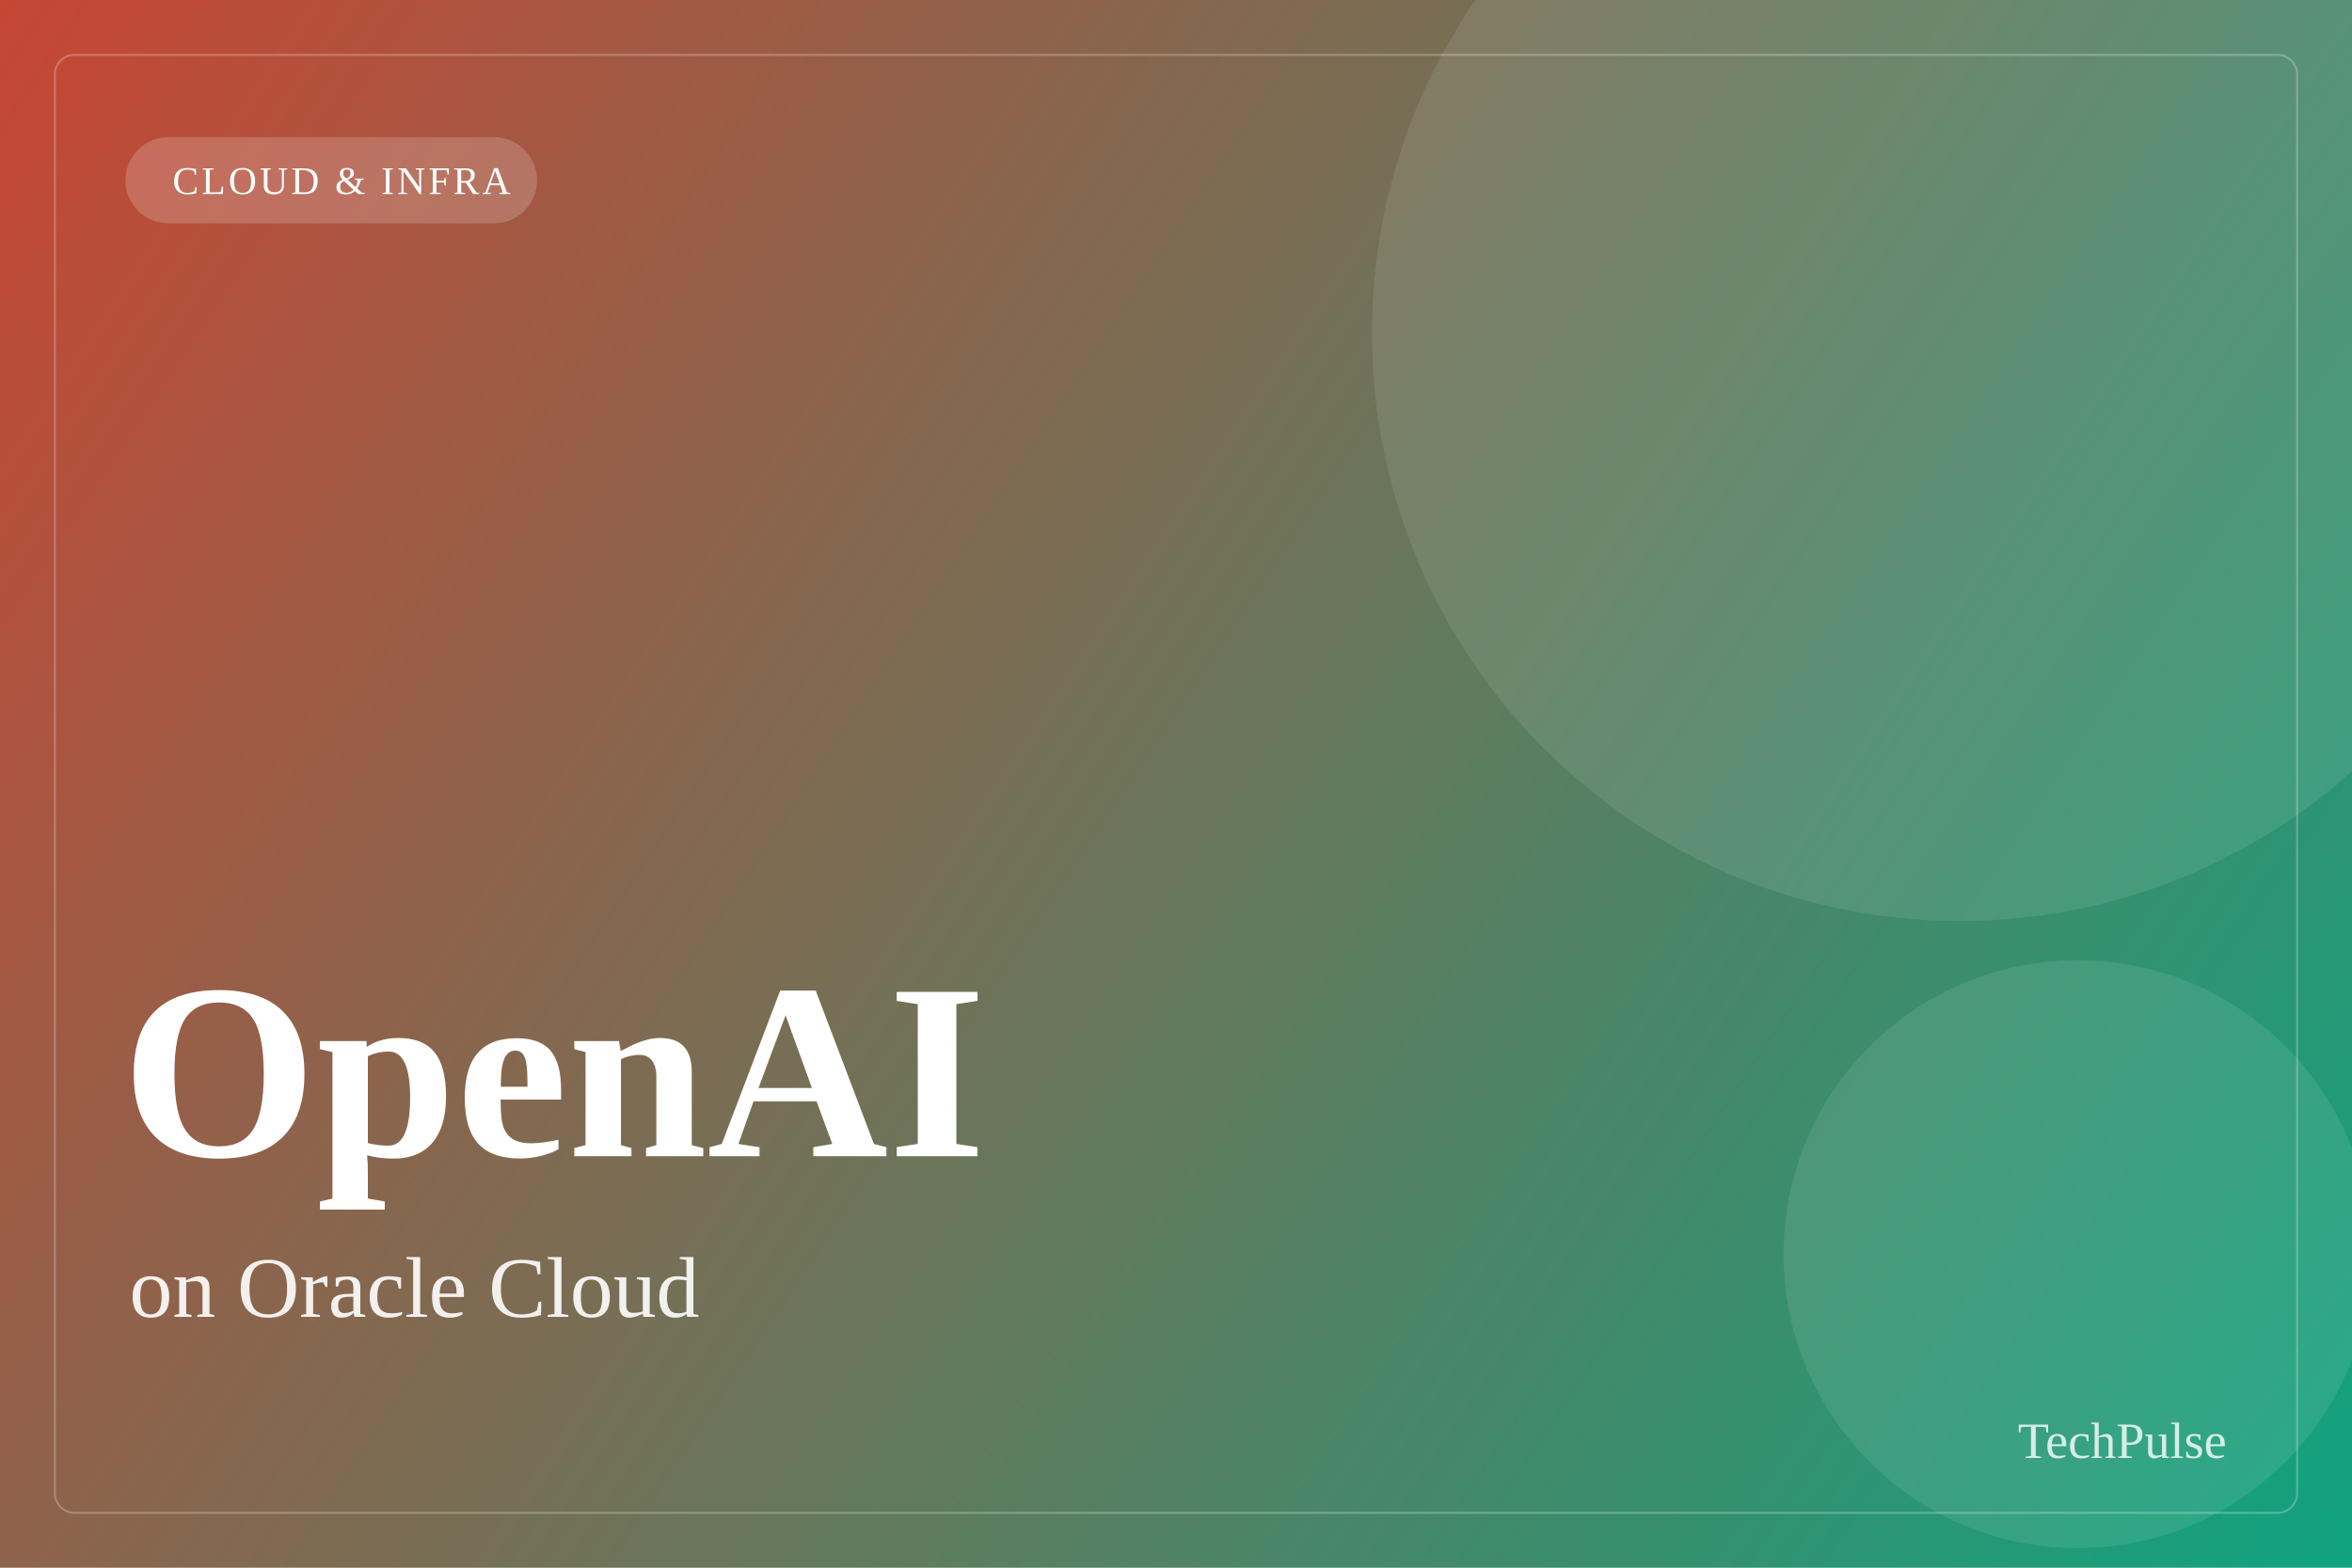
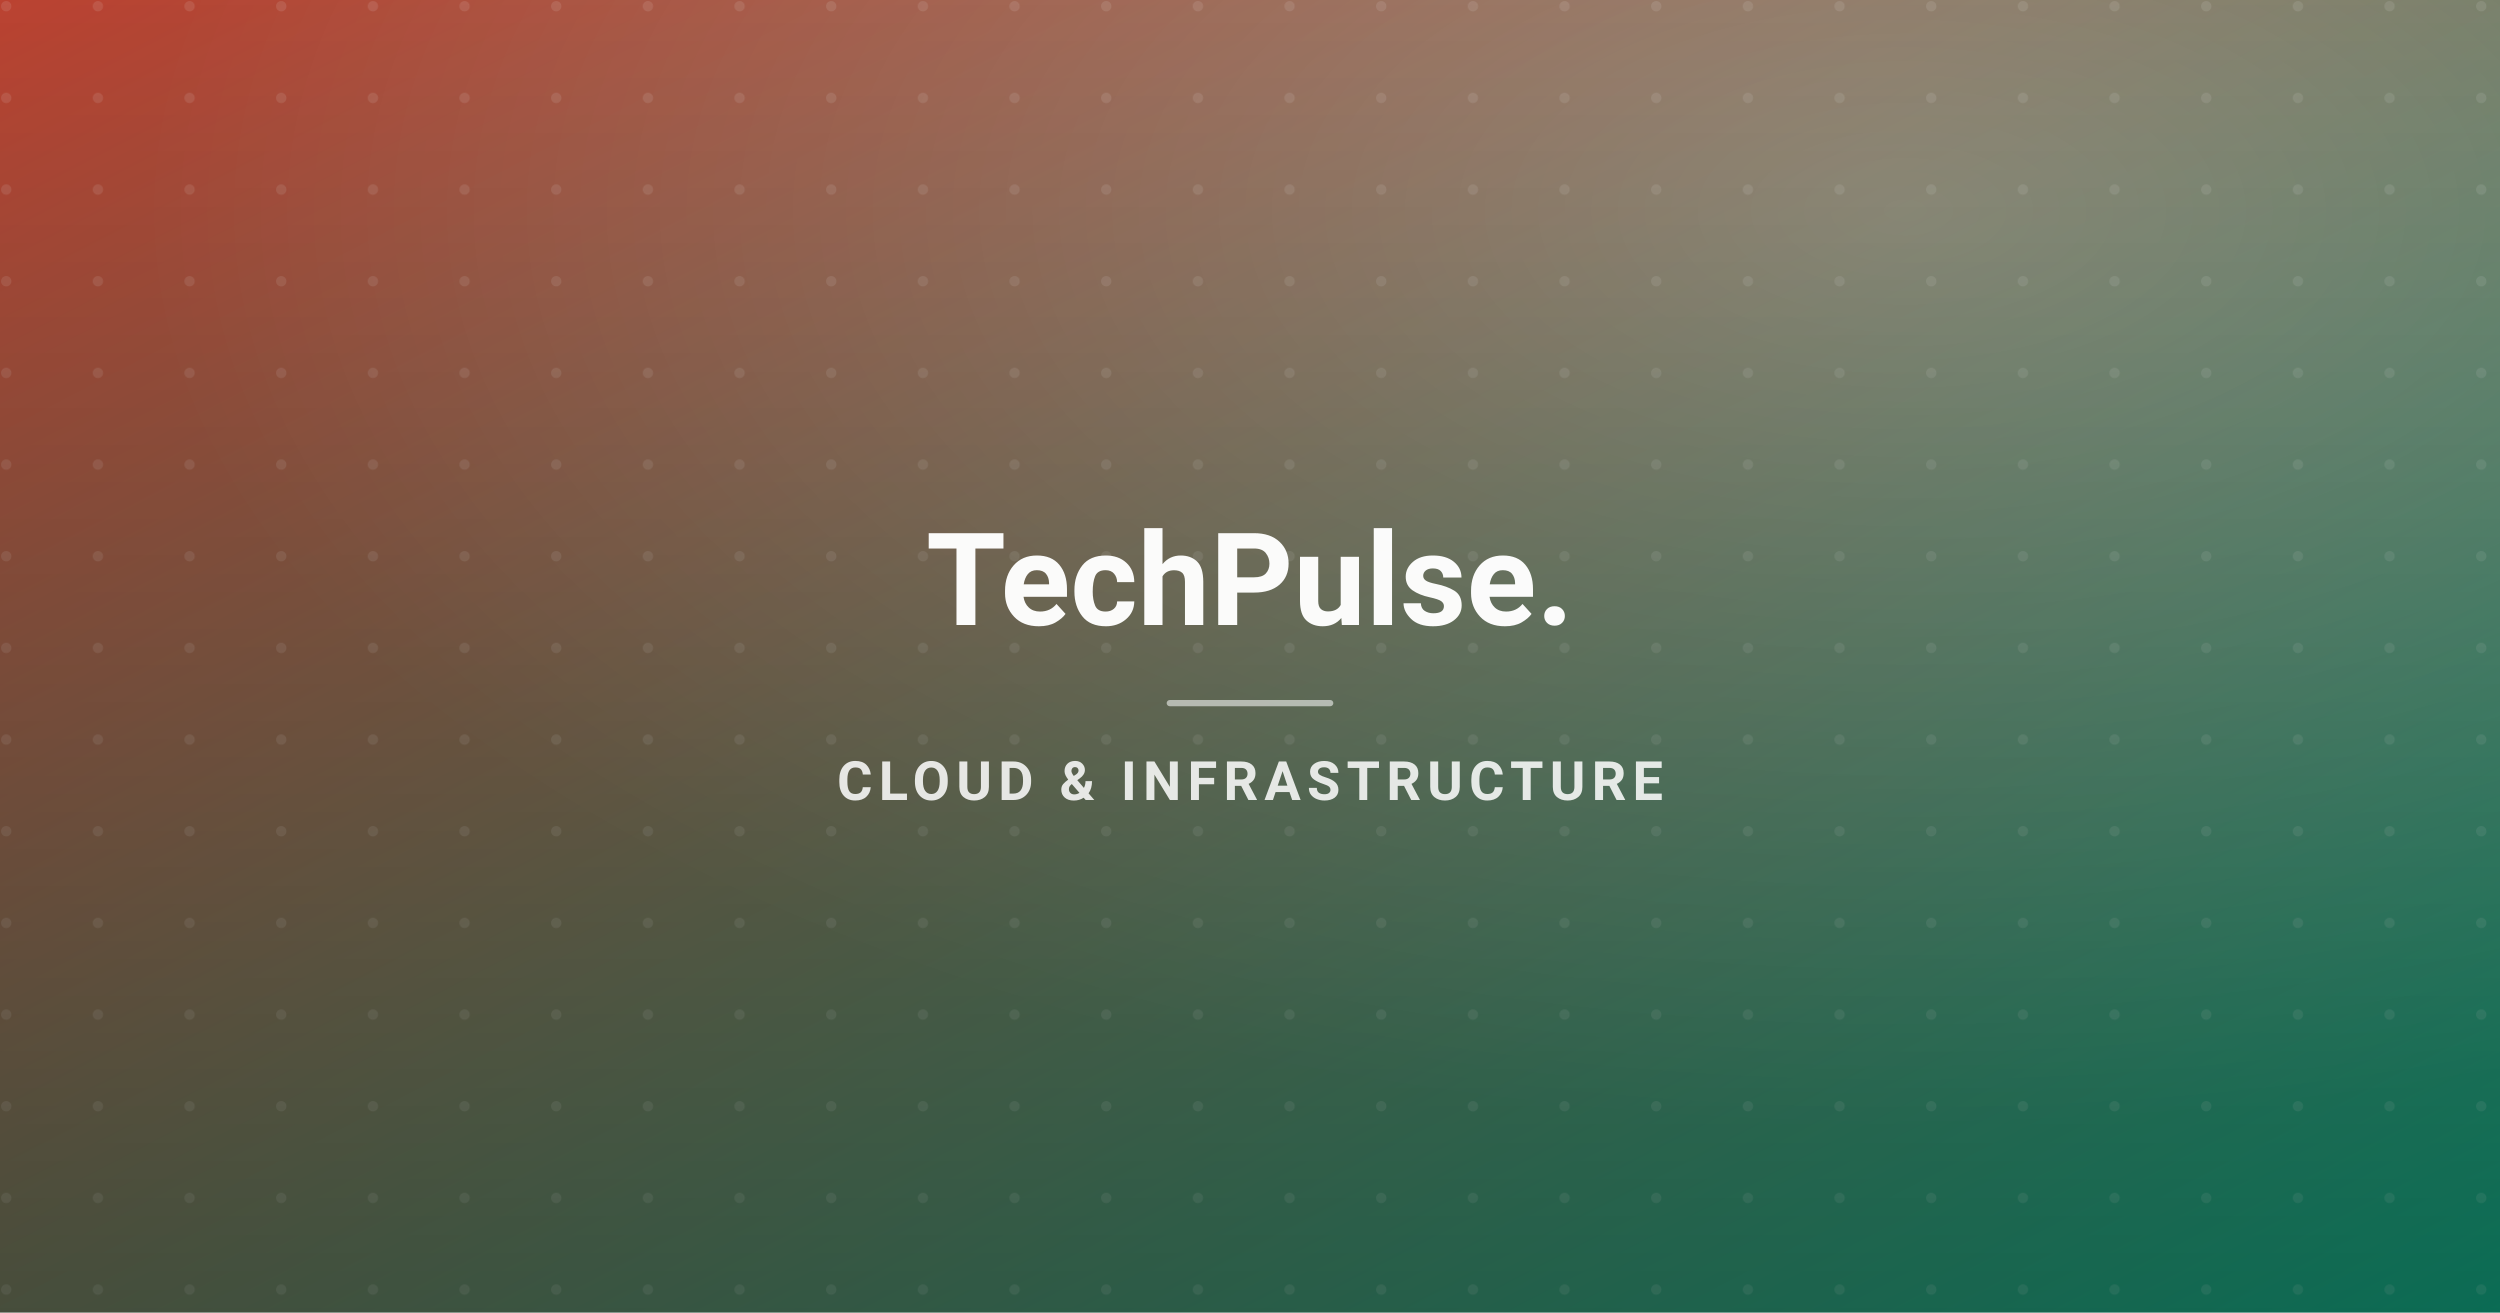
- <svg xmlns="http://www.w3.org/2000/svg" viewBox="0 0 1200 800" width="1200" height="800" role="img" aria-label="OpenAI on Oracle Cloud cover">
+ <svg xmlns="http://www.w3.org/2000/svg" width="1200" height="630" viewBox="0 0 1200 630" role="img" aria-label="OpenAI models and Codex now run on Oracle Universal Credits">
  <defs>
-     <linearGradient id="g" x1="0" y1="0" x2="1200" y2="800" gradientUnits="userSpaceOnUse">
+     <linearGradient id="bg" x1="0" y1="0" x2="1" y2="1">
      <stop offset="0" stop-color="#c74634" />
      <stop offset="1" stop-color="#10a37f" />
    </linearGradient>
+     <radialGradient id="glow" cx="0.76" cy="0.16" r="0.7">
+       <stop offset="0" stop-color="#ffffff" stop-opacity="0.26" />
+       <stop offset="1" stop-color="#ffffff" stop-opacity="0" />
+     </radialGradient>
+     <linearGradient id="scrim" x1="0" y1="0" x2="0" y2="1">
+       <stop offset="0" stop-color="#000000" stop-opacity="0.06" />
+       <stop offset="1" stop-color="#000000" stop-opacity="0.34" />
+     </linearGradient>
+     <pattern id="dots" width="44" height="44" patternUnits="userSpaceOnUse">
+       <circle cx="3" cy="3" r="2.5" fill="#ffffff" fill-opacity="0.11" />
+     </pattern>
  </defs>
-   <rect width="1200" height="800" fill="url(#g)" />
-   <g fill="#ffffff" opacity="0.09">
-     <circle cx="1000" cy="170" r="300" />
-     <circle cx="1060" cy="640" r="150" />
-   </g>
-   <rect x="28" y="28" width="1144" height="744" rx="10" fill="none" stroke="#ffffff" stroke-opacity="0.25" />
-   <g transform="translate(64,70)">
-     <rect width="210" height="44" rx="22" fill="#ffffff" fill-opacity="0.18" />
-     <text x="24" y="29" font-family="Georgia, 'Times New Roman', serif" font-size="20" letter-spacing="1.5" fill="#ffffff">CLOUD &amp; INFRA</text>
-   </g>
-   <text x="62" y="590" font-family="Georgia, 'Times New Roman', serif" font-weight="700" font-size="128" fill="#ffffff">OpenAI</text>
-   <text x="66" y="672" font-family="Georgia, 'Times New Roman', serif" font-size="44" fill="#ffffff" fill-opacity="0.9">on Oracle Cloud</text>
-   <text x="1136" y="744" text-anchor="end" font-family="Georgia, 'Times New Roman', serif" font-size="26" fill="#ffffff" fill-opacity="0.8">TechPulse</text>
+   <rect width="1200" height="630" fill="url(#bg)" />
+   <rect width="1200" height="630" fill="url(#dots)" />
+   <rect width="1200" height="630" fill="url(#glow)" />
+   <rect width="1200" height="630" fill="url(#scrim)" />
+   <text x="600" y="300" text-anchor="middle" font-family="system-ui,-apple-system,'Segoe UI',Roboto,Helvetica,Arial,sans-serif" font-size="62" font-weight="700" fill="#ffffff" fill-opacity="0.97">TechPulse.</text>
+   <rect x="560" y="336" width="80" height="3" rx="1.5" fill="#ffffff" fill-opacity="0.55" />
+   <text x="600" y="384" text-anchor="middle" font-family="system-ui,-apple-system,'Segoe UI',Roboto,Helvetica,Arial,sans-serif" font-size="26" font-weight="600" letter-spacing="3" fill="#ffffff" fill-opacity="0.85">CLOUD &amp; INFRASTRUCTURE</text>
</svg>
